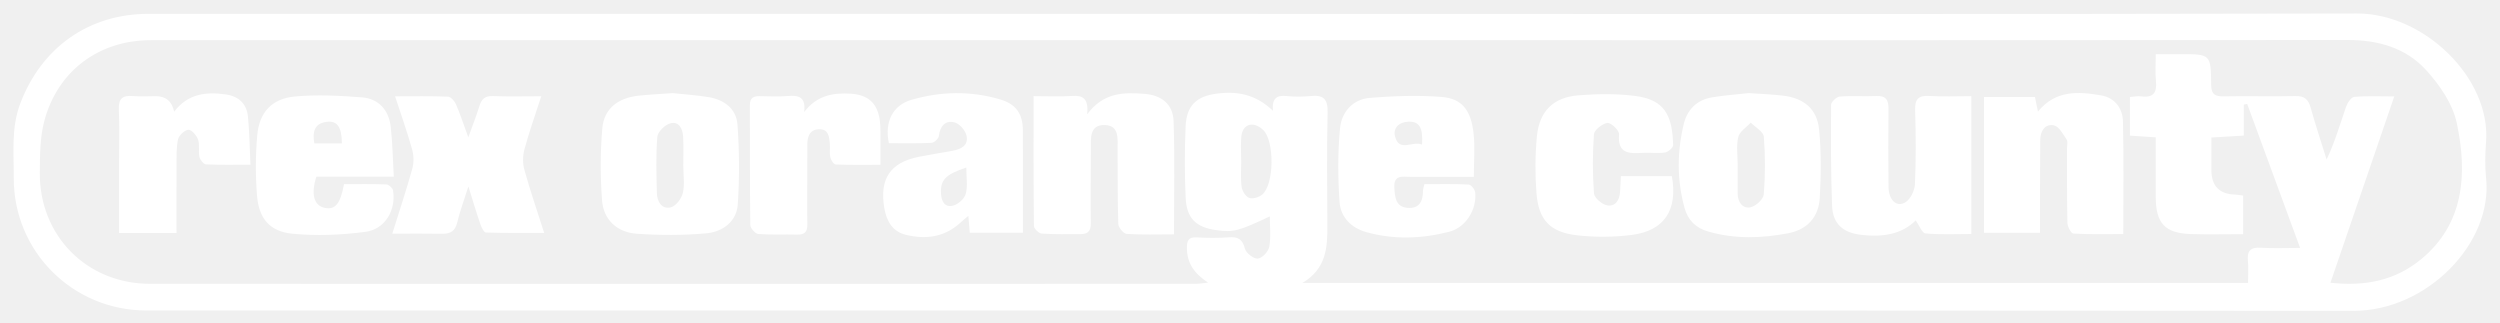
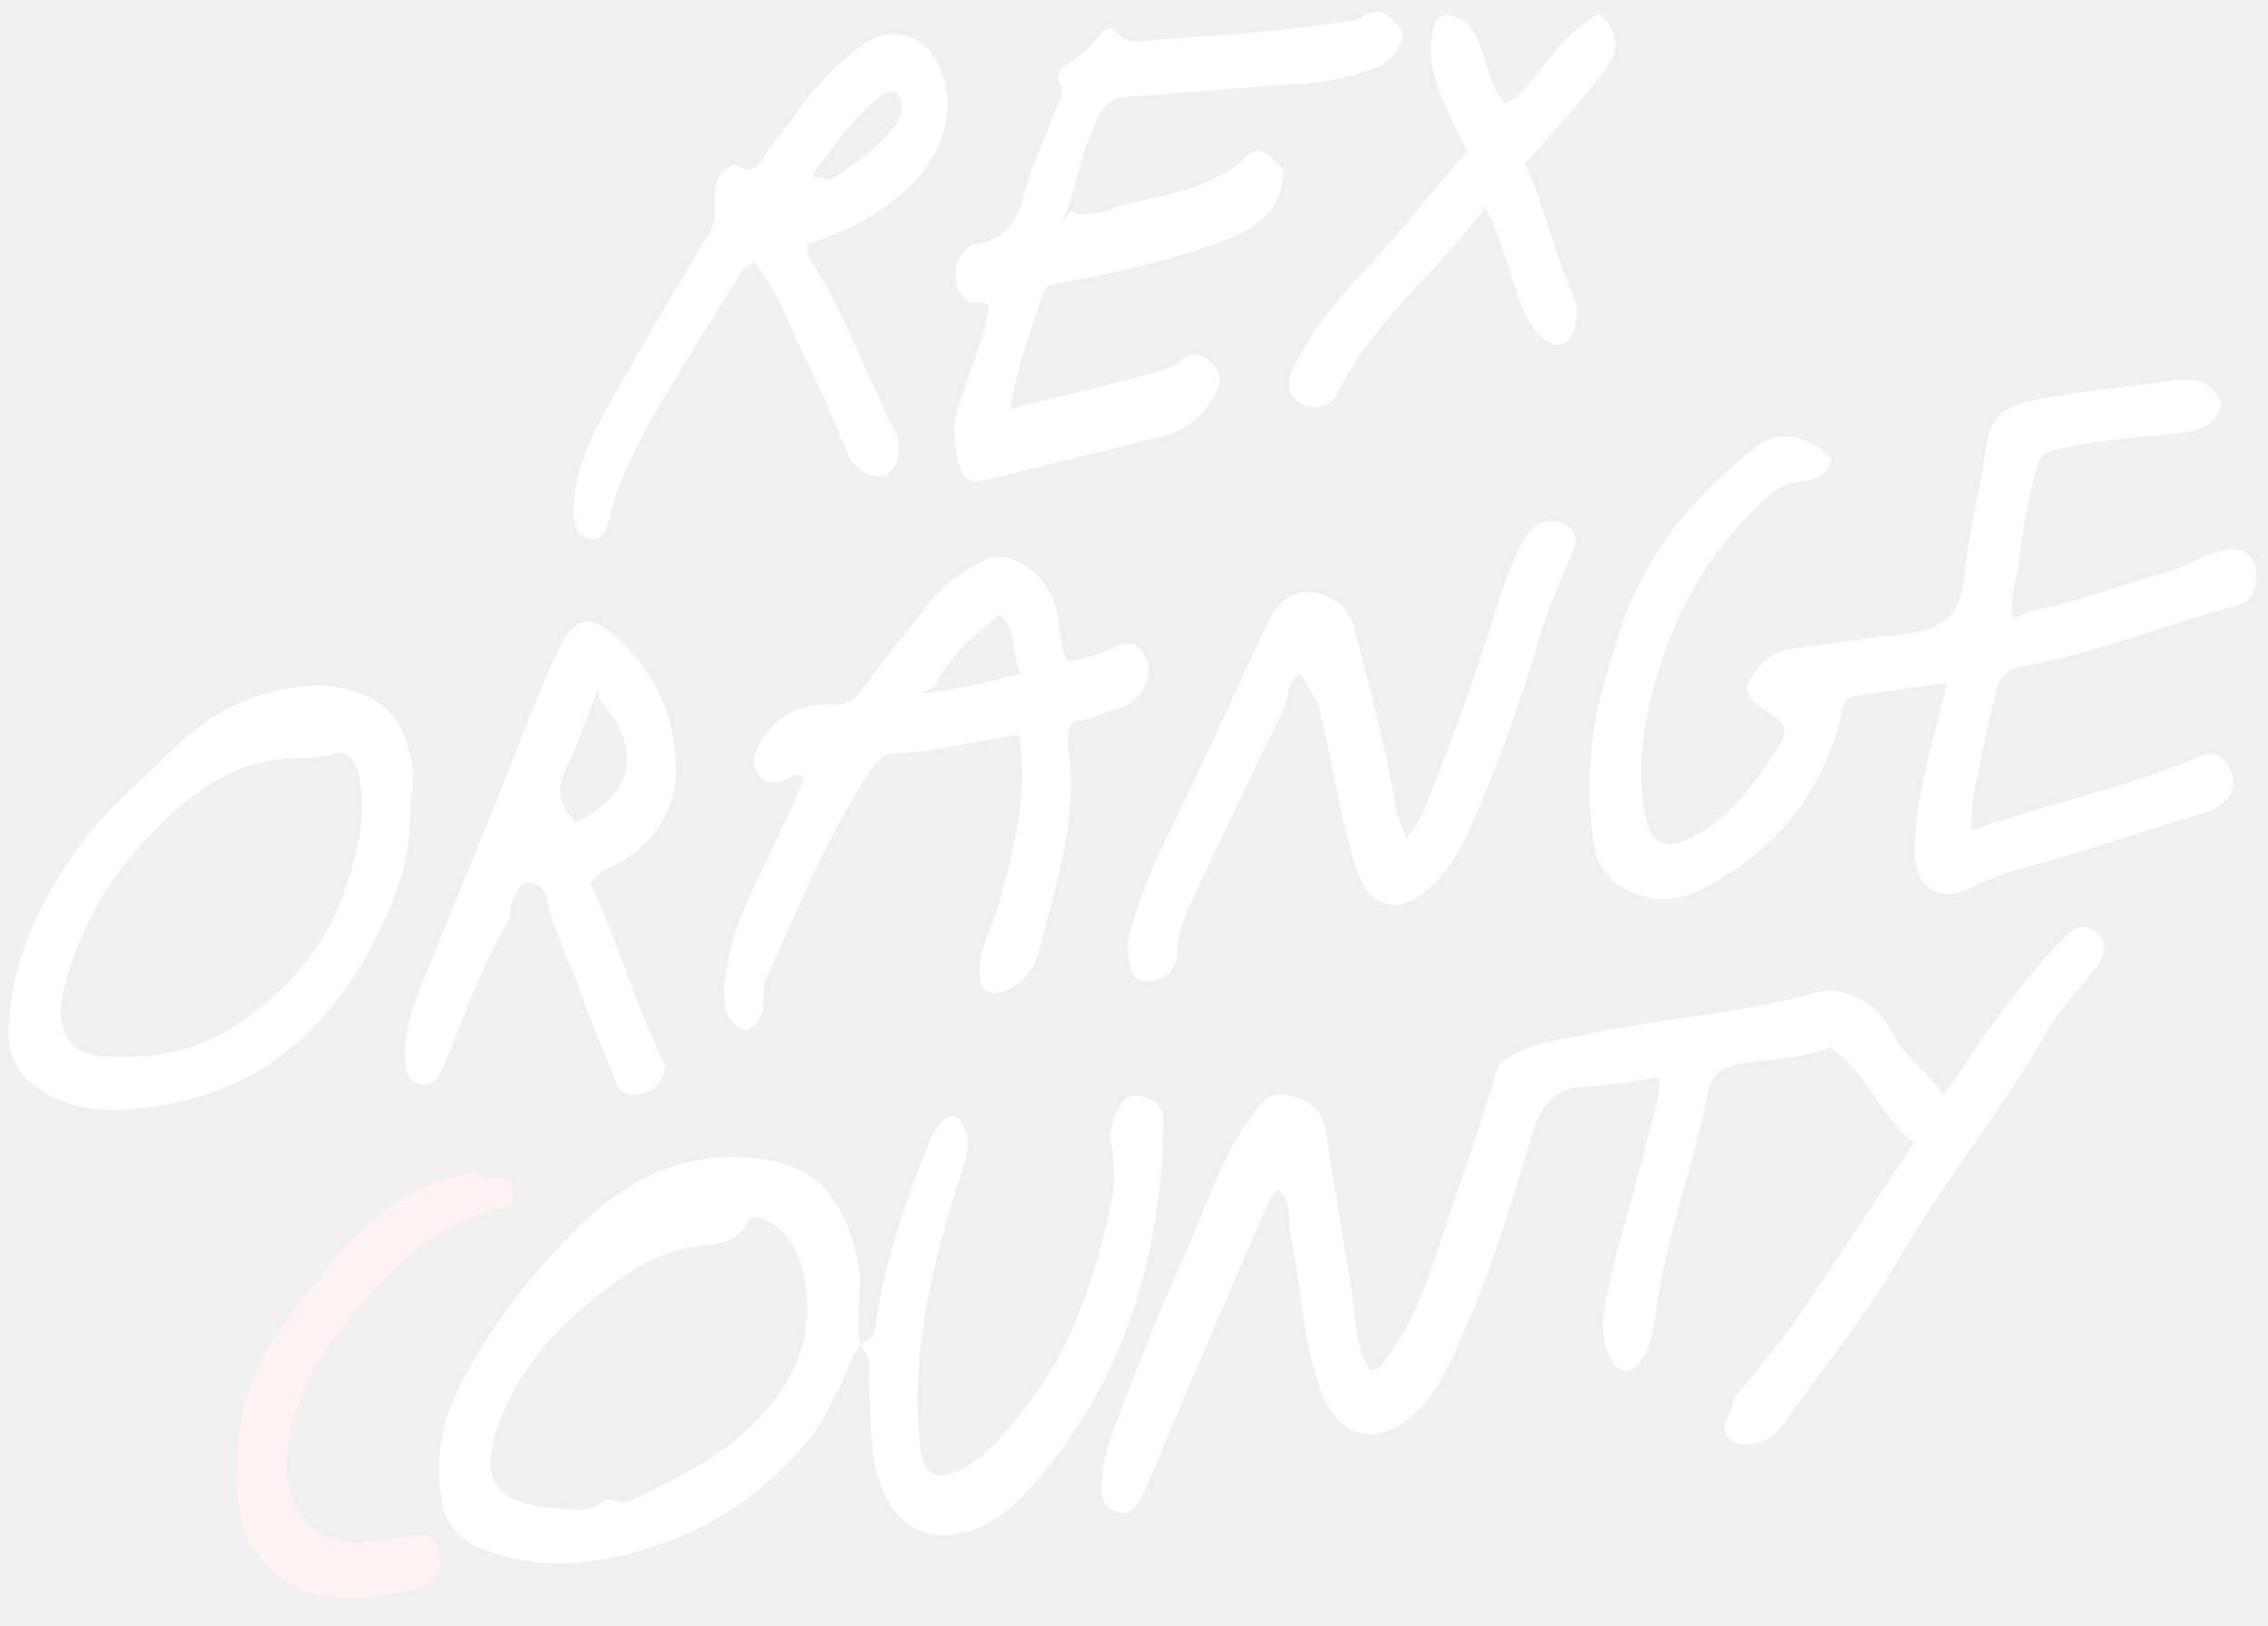
- <svg xmlns="http://www.w3.org/2000/svg" width="93" height="12" viewBox="0 0 93 12" fill="none">
-   <g clip-path="url(#clip0_1278_202)">
-     <path d="M46.527 0.517C60.246 0.517 73.964 0.534 87.682 0.502C90.171 0.496 92.667 2.907 92.481 5.286C92.446 5.735 92.437 6.193 92.483 6.639C92.73 9.049 90.277 11.565 87.555 11.563C60.185 11.541 32.816 11.552 5.447 11.55C2.704 11.55 0.5 9.351 0.512 6.614C0.516 5.685 0.41 4.752 0.758 3.839C1.551 1.762 3.305 0.515 5.523 0.515C19.191 0.515 32.859 0.515 46.528 0.515V0.517H46.527ZM86.691 10.518C87.979 10.658 89.085 10.443 90.054 9.653C91.667 8.339 91.798 6.468 91.389 4.565C91.236 3.856 90.75 3.153 90.246 2.601C89.496 1.78 88.466 1.487 87.338 1.488C76.394 1.498 65.452 1.494 54.508 1.494C38.21 1.494 21.912 1.494 5.614 1.494C3.696 1.494 2.157 2.62 1.653 4.482C1.486 5.097 1.487 5.769 1.481 6.414C1.457 8.765 3.229 10.557 5.578 10.558C18.546 10.562 31.514 10.56 44.482 10.558C44.604 10.558 44.726 10.536 44.941 10.514C44.414 10.169 44.153 9.775 44.153 9.222C44.153 8.958 44.204 8.815 44.511 8.831C44.911 8.853 45.316 8.858 45.715 8.828C46.053 8.803 46.22 8.896 46.311 9.249C46.353 9.414 46.634 9.633 46.79 9.62C46.95 9.607 47.185 9.359 47.217 9.182C47.283 8.818 47.237 8.435 47.237 8.049C46.078 8.597 45.885 8.648 45.254 8.562C44.497 8.46 44.141 8.128 44.106 7.355C44.066 6.471 44.067 5.583 44.105 4.698C44.137 3.937 44.502 3.583 45.255 3.484C46.008 3.383 46.712 3.502 47.352 4.12C47.313 3.649 47.501 3.536 47.855 3.572C48.152 3.603 48.459 3.601 48.757 3.572C49.227 3.525 49.399 3.68 49.387 4.179C49.354 5.583 49.371 6.988 49.378 8.392C49.383 9.207 49.34 9.996 48.45 10.525H83.627C83.627 10.225 83.648 9.959 83.622 9.698C83.585 9.32 83.732 9.192 84.108 9.216C84.563 9.244 85.02 9.223 85.564 9.223C84.88 7.362 84.237 5.614 83.595 3.866C83.553 3.875 83.511 3.884 83.469 3.893V5.044C83.049 5.069 82.675 5.09 82.263 5.116C82.263 5.55 82.263 5.932 82.263 6.314C82.263 6.913 82.554 7.22 83.138 7.238C83.235 7.241 83.331 7.261 83.445 7.275V8.711C82.767 8.711 82.134 8.727 81.502 8.707C80.536 8.676 80.196 8.307 80.194 7.331C80.192 6.601 80.194 5.869 80.194 5.109C79.846 5.086 79.553 5.066 79.233 5.045V3.608C79.392 3.597 79.525 3.567 79.65 3.584C80.106 3.647 80.245 3.445 80.201 3.013C80.169 2.692 80.195 2.364 80.195 2.015C80.558 2.015 80.825 2.015 81.092 2.015C82.231 2.012 82.246 2.012 82.255 3.148C82.258 3.523 82.407 3.59 82.736 3.584C83.621 3.567 84.508 3.594 85.394 3.574C85.725 3.566 85.868 3.694 85.954 3.998C86.136 4.648 86.349 5.289 86.55 5.934C86.86 5.278 87.049 4.625 87.269 3.983C87.32 3.833 87.463 3.615 87.579 3.605C88.051 3.562 88.529 3.587 89.067 3.587C88.257 5.951 87.481 8.218 86.691 10.523V10.518ZM46.171 5.95H46.174C46.174 6.282 46.145 6.619 46.187 6.946C46.207 7.1 46.336 7.309 46.466 7.36C46.595 7.411 46.828 7.341 46.949 7.243C47.406 6.873 47.417 5.23 46.987 4.833C46.963 4.811 46.939 4.787 46.913 4.767C46.554 4.503 46.213 4.649 46.175 5.099C46.151 5.381 46.171 5.665 46.171 5.949V5.95Z" fill="white" />
-     <path d="M73.333 3.578V8.705C72.747 8.705 72.183 8.734 71.627 8.683C71.5 8.671 71.397 8.384 71.265 8.198C70.735 8.729 70.013 8.826 69.241 8.737C68.557 8.658 68.179 8.329 68.153 7.651C68.106 6.401 68.108 5.149 68.117 3.898C68.117 3.79 68.32 3.602 68.44 3.592C68.888 3.555 69.343 3.594 69.793 3.572C70.15 3.554 70.256 3.711 70.252 4.043C70.241 5.012 70.243 5.982 70.253 6.95C70.258 7.434 70.544 7.719 70.87 7.532C71.062 7.422 71.224 7.097 71.235 6.861C71.276 5.944 71.272 5.023 71.243 4.106C71.23 3.687 71.362 3.544 71.779 3.57C72.277 3.601 72.777 3.577 73.333 3.577V3.578Z" fill="white" />
-     <path d="M25.023 3.464C25.426 3.508 25.911 3.537 26.387 3.618C26.949 3.715 27.391 4.059 27.433 4.623C27.505 5.614 27.512 6.616 27.445 7.607C27.401 8.248 26.877 8.624 26.279 8.679C25.421 8.757 24.549 8.755 23.689 8.695C22.961 8.644 22.451 8.185 22.395 7.448C22.329 6.557 22.329 5.653 22.407 4.765C22.474 4.023 23.012 3.643 23.74 3.561C24.138 3.516 24.54 3.5 25.023 3.464ZM25.42 6.19C25.42 6.19 25.419 6.19 25.418 6.19C25.418 5.823 25.433 5.456 25.413 5.09C25.397 4.804 25.269 4.506 24.943 4.586C24.743 4.635 24.469 4.901 24.453 5.087C24.395 5.783 24.419 6.485 24.436 7.184C24.444 7.497 24.611 7.791 24.948 7.715C25.136 7.673 25.35 7.394 25.4 7.184C25.476 6.87 25.42 6.523 25.42 6.19Z" fill="white" />
-     <path d="M65.058 3.463C65.539 3.498 65.941 3.51 66.339 3.559C67.107 3.653 67.596 4.055 67.671 4.822C67.754 5.663 67.742 6.52 67.695 7.365C67.655 8.072 67.23 8.541 66.521 8.677C65.528 8.867 64.532 8.898 63.545 8.613C63.087 8.482 62.793 8.195 62.666 7.739C62.38 6.704 62.386 5.662 62.633 4.624C62.764 4.074 63.127 3.714 63.694 3.62C64.171 3.542 64.655 3.508 65.058 3.463ZM64.641 6.145C64.641 6.495 64.641 6.846 64.641 7.196C64.641 7.512 64.816 7.763 65.107 7.714C65.305 7.681 65.597 7.414 65.612 7.232C65.671 6.519 65.671 5.797 65.614 5.084C65.599 4.898 65.298 4.735 65.128 4.561C64.966 4.739 64.711 4.894 64.663 5.098C64.585 5.43 64.642 5.794 64.642 6.143L64.641 6.145Z" fill="white" />
-     <path d="M78.986 8.707C78.348 8.707 77.737 8.723 77.129 8.689C77.044 8.684 76.911 8.43 76.908 8.289C76.887 7.37 76.895 6.452 76.893 5.534C76.893 5.417 76.933 5.271 76.878 5.189C76.745 4.989 76.591 4.701 76.403 4.662C76.081 4.598 75.9 4.869 75.897 5.197C75.888 6.149 75.89 7.1 75.887 8.053C75.887 8.233 75.887 8.413 75.887 8.659H73.805V3.609H75.701C75.734 3.77 75.767 3.938 75.811 4.151C76.469 3.343 77.32 3.402 78.167 3.549C78.667 3.635 78.962 4.029 78.974 4.513C79.007 5.878 78.986 7.244 78.986 8.708V8.707Z" fill="white" />
-     <path d="M38.448 3.577C38.982 3.577 39.434 3.599 39.883 3.57C40.267 3.545 40.502 3.641 40.443 4.252C41.055 3.427 41.806 3.435 42.561 3.49C43.21 3.536 43.637 3.879 43.658 4.511C43.703 5.876 43.672 7.244 43.672 8.718C43.065 8.718 42.486 8.739 41.911 8.701C41.795 8.693 41.605 8.463 41.6 8.33C41.57 7.414 41.584 6.496 41.574 5.58C41.57 5.19 41.66 4.664 41.093 4.651C40.525 4.638 40.58 5.148 40.58 5.552C40.579 6.47 40.565 7.389 40.578 8.308C40.582 8.595 40.467 8.709 40.201 8.709C39.718 8.709 39.233 8.722 38.752 8.689C38.646 8.682 38.463 8.507 38.462 8.407C38.444 6.824 38.449 5.239 38.449 3.577H38.448Z" fill="white" />
-     <path d="M17.421 5.109C17.593 4.627 17.729 4.289 17.835 3.942C17.915 3.683 18.044 3.563 18.336 3.574C18.913 3.597 19.491 3.581 20.135 3.581C19.905 4.291 19.682 4.915 19.51 5.553C19.444 5.793 19.439 6.08 19.507 6.318C19.721 7.085 19.98 7.839 20.243 8.664C19.483 8.664 18.779 8.673 18.076 8.65C18.003 8.648 17.912 8.463 17.872 8.347C17.726 7.924 17.599 7.495 17.424 6.936C17.258 7.463 17.108 7.86 17.011 8.27C16.935 8.589 16.764 8.701 16.453 8.696C15.857 8.685 15.261 8.693 14.593 8.693C14.861 7.834 15.118 7.065 15.335 6.285C15.398 6.063 15.396 5.795 15.335 5.573C15.158 4.936 14.934 4.311 14.697 3.583C15.414 3.583 16.041 3.57 16.666 3.596C16.77 3.6 16.909 3.757 16.96 3.875C17.117 4.235 17.24 4.612 17.421 5.109V5.109Z" fill="white" />
-     <path d="M14.651 6.573H11.768C11.558 7.233 11.681 7.651 12.084 7.733C12.469 7.812 12.662 7.586 12.797 6.851C13.314 6.851 13.844 6.84 14.374 6.861C14.462 6.864 14.606 6.996 14.621 7.084C14.739 7.809 14.33 8.527 13.596 8.624C12.697 8.743 11.766 8.782 10.866 8.693C10.029 8.609 9.629 8.12 9.562 7.282C9.501 6.538 9.504 5.782 9.569 5.038C9.643 4.182 10.109 3.671 10.965 3.59C11.79 3.513 12.632 3.558 13.461 3.621C14.082 3.67 14.459 4.088 14.533 4.704C14.603 5.295 14.61 5.895 14.649 6.573H14.651ZM12.719 5.334C12.712 4.715 12.541 4.479 12.144 4.534C11.685 4.596 11.62 4.914 11.692 5.334H12.719Z" fill="white" />
-     <path d="M52.988 6.851C53.539 6.851 54.087 6.837 54.634 6.865C54.723 6.869 54.866 7.048 54.877 7.157C54.944 7.792 54.527 8.465 53.904 8.623C52.889 8.883 51.855 8.921 50.833 8.637C50.265 8.48 49.869 8.079 49.831 7.508C49.769 6.599 49.762 5.677 49.849 4.771C49.905 4.173 50.319 3.692 50.96 3.641C51.854 3.571 52.762 3.534 53.652 3.609C54.392 3.672 54.722 4.109 54.816 4.959C54.874 5.466 54.827 5.985 54.827 6.579C54.022 6.579 53.243 6.579 52.464 6.579C52.172 6.579 51.837 6.489 51.87 6.993C51.893 7.351 51.919 7.693 52.36 7.732C52.8 7.771 52.936 7.484 52.935 7.094C52.935 7.032 52.961 6.969 52.988 6.849V6.851ZM52.9 5.379C52.943 4.732 52.79 4.511 52.388 4.527C52.036 4.541 51.817 4.768 51.895 5.073C52.051 5.681 52.544 5.225 52.9 5.379Z" fill="white" />
-     <path d="M33.066 5.326C32.9 4.533 33.208 3.915 33.909 3.713C35.003 3.396 36.115 3.374 37.214 3.701C37.803 3.876 38.049 4.242 38.051 4.853C38.056 6.103 38.053 7.353 38.053 8.657H36.075C36.058 8.452 36.043 8.275 36.023 8.028C35.896 8.137 35.803 8.213 35.714 8.295C35.127 8.829 34.427 8.913 33.698 8.735C33.212 8.617 32.983 8.241 32.898 7.75C32.708 6.661 33.109 6.046 34.186 5.832C34.595 5.751 35.008 5.686 35.419 5.612C35.743 5.554 36.042 5.416 35.953 5.038C35.907 4.845 35.691 4.599 35.508 4.553C35.159 4.465 34.97 4.695 34.925 5.061C34.913 5.16 34.75 5.309 34.65 5.314C34.12 5.34 33.587 5.327 33.066 5.327V5.326ZM35.947 6.232C35.167 6.489 34.981 6.698 35.005 7.201C35.019 7.496 35.152 7.726 35.45 7.651C35.64 7.604 35.876 7.395 35.925 7.214C36.005 6.921 35.947 6.592 35.947 6.232Z" fill="white" />
-     <path d="M60.297 6.551H62.193C62.421 7.805 61.917 8.585 60.7 8.74C60.028 8.825 59.327 8.83 58.655 8.752C57.655 8.634 57.232 8.175 57.156 7.179C57.103 6.483 57.106 5.775 57.172 5.079C57.261 4.136 57.785 3.618 58.725 3.545C59.421 3.491 60.133 3.48 60.822 3.568C61.906 3.708 62.213 4.263 62.241 5.397C62.243 5.491 62.056 5.656 61.939 5.673C61.662 5.713 61.373 5.669 61.092 5.687C60.589 5.718 60.165 5.71 60.23 4.996C60.242 4.858 59.929 4.556 59.797 4.573C59.607 4.597 59.307 4.833 59.295 4.997C59.241 5.726 59.242 6.465 59.296 7.196C59.308 7.361 59.594 7.605 59.785 7.639C60.094 7.694 60.25 7.442 60.267 7.132C60.277 6.952 60.286 6.772 60.297 6.551Z" fill="white" />
-     <path d="M6.565 8.667H4.429C4.429 7.773 4.429 6.926 4.429 6.079C4.429 5.411 4.452 4.741 4.421 4.075C4.402 3.664 4.562 3.542 4.942 3.573C5.225 3.596 5.511 3.578 5.794 3.578C6.17 3.578 6.398 3.77 6.479 4.155C6.986 3.482 7.67 3.407 8.407 3.514C8.879 3.582 9.175 3.862 9.223 4.33C9.282 4.907 9.286 5.488 9.316 6.127C8.718 6.127 8.189 6.14 7.662 6.114C7.574 6.11 7.443 5.947 7.419 5.838C7.374 5.629 7.436 5.391 7.369 5.195C7.316 5.04 7.128 4.822 7.01 4.828C6.87 4.835 6.656 5.033 6.623 5.182C6.554 5.502 6.57 5.844 6.568 6.178C6.562 6.978 6.566 7.778 6.566 8.668L6.565 8.667Z" fill="white" />
-     <path d="M29.914 4.168C30.388 3.547 30.992 3.444 31.653 3.486C32.302 3.526 32.654 3.85 32.733 4.509C32.749 4.64 32.752 4.775 32.753 4.909C32.756 5.29 32.753 5.672 32.753 6.131C32.175 6.131 31.632 6.141 31.089 6.119C31.016 6.116 30.911 5.957 30.889 5.854C30.853 5.694 30.883 5.521 30.87 5.356C30.848 5.082 30.822 4.782 30.443 4.809C30.101 4.833 30.034 5.103 30.032 5.391C30.029 5.742 30.032 6.092 30.031 6.442C30.031 7.076 30.02 7.711 30.033 8.345C30.039 8.627 29.932 8.735 29.652 8.727C29.171 8.714 28.687 8.742 28.207 8.704C28.096 8.695 27.913 8.488 27.911 8.37C27.891 6.885 27.903 5.399 27.895 3.914C27.894 3.636 28.031 3.573 28.267 3.577C28.617 3.582 28.97 3.601 29.319 3.571C29.727 3.536 29.984 3.621 29.914 4.167V4.168Z" fill="white" />
-   </g>
-   <defs>
-     <clipPath id="clip0_1278_202">
-       <rect width="92" height="11.061" fill="white" transform="translate(0.5 0.502319)" />
-     </clipPath>
-   </defs>
+ <svg xmlns="http://www.w3.org/2000/svg" width="120" height="86" viewBox="0 0 120 86" fill="none">
+   <path d="M87.792 56.995C87.844 58.216 87.37 59.349 87.102 60.499C86.432 63.376 85.414 66.165 84.919 69.094C84.756 70.056 84.752 70.947 85.191 71.831C85.586 72.627 86.222 72.759 86.747 72.084C87.364 71.291 87.506 70.277 87.626 69.352C88.021 66.323 88.987 63.444 89.738 60.508C89.97 59.601 90.195 58.691 90.383 57.774C90.563 56.901 90.999 56.489 91.94 56.305C93.541 55.993 95.212 56.057 96.843 55.397C98.72 56.693 99.463 59.021 101.264 60.455C99.205 63.563 97.229 66.61 95.181 69.608C94.312 70.879 93.287 72.044 92.34 73.262C92.111 73.556 91.763 73.848 91.718 74.176C91.623 74.856 90.738 75.584 91.694 76.245C92.3 76.663 93.671 76.281 94.154 75.602C96.279 72.612 98.625 69.75 100.464 66.592C102.935 62.349 106.066 58.557 108.474 54.281C109.114 53.144 110.156 52.239 110.93 51.154C111.419 50.468 111.526 49.905 110.904 49.323C110.263 48.724 109.658 49.158 109.235 49.592C107.048 51.84 105.193 54.354 103.503 56.993C103.321 57.276 103.092 57.529 102.817 57.884C101.922 56.633 100.638 55.804 99.987 54.399C99.409 53.154 97.504 52.1 96.241 52.466C92.237 53.625 88.065 53.825 84.01 54.708C82.573 55.021 81.137 55.104 79.856 55.933C79.563 56.123 79.321 56.234 79.212 56.602C78.525 58.916 77.737 61.205 76.951 63.48C75.965 66.331 75.235 69.334 73.386 71.836C73.166 72.134 73.033 72.474 72.489 72.498C71.596 71.072 71.739 69.371 71.446 67.792C70.949 65.115 70.577 62.414 70.123 59.729C69.93 58.589 69.062 58.112 68.049 57.921C67.239 57.768 66.838 58.211 66.312 58.908C64.568 61.214 63.812 63.962 62.631 66.51C61.275 69.436 60.149 72.47 58.975 75.478C58.605 76.427 58.345 77.419 58.295 78.465C58.258 79.238 58.437 79.853 59.225 80.005C59.945 80.145 60.271 79.503 60.505 78.98C61.236 77.349 61.895 75.685 62.599 74.042C64.108 70.526 65.625 67.013 67.15 63.504C67.233 63.314 67.42 63.168 67.615 62.934C68.39 63.562 68.13 64.53 68.293 65.327C68.85 68.052 68.914 70.87 69.868 73.522C70.84 76.223 73.049 76.561 74.937 74.694C76.374 73.272 77.02 71.416 77.802 69.621C79.145 66.541 80.058 63.318 81.031 60.115C81.476 58.651 82.097 57.529 83.895 57.488C85.154 57.458 86.407 57.168 87.662 56.995" fill="white" />
+   <path d="M117.533 21.341C116.99 20.093 116.038 19.952 114.802 20.146C112.384 20.527 109.932 20.662 107.529 21.192C105.78 21.578 105.283 22.148 105.042 23.94C104.749 26.122 104.138 28.267 103.938 30.453C103.741 32.606 102.799 33.299 100.662 33.546C98.721 33.771 96.752 34.052 94.801 34.319C93.696 34.469 93.118 35.111 92.606 35.92C92.117 36.694 92.76 37.137 93.258 37.458C94.627 38.34 94.723 38.568 93.896 39.818C92.743 41.56 91.531 43.245 89.611 44.243C88.155 45 87.326 44.668 87.028 43.069C86.621 40.883 86.9 38.681 87.437 36.574C88.421 32.709 90.282 29.298 93.233 26.53C93.853 25.948 94.435 25.539 95.323 25.473C95.99 25.424 96.677 25.142 96.883 24.334C95.994 23.109 94.166 22.662 93.001 23.57C89.512 26.289 86.809 29.556 85.532 33.947C84.953 35.934 84.294 37.884 84.176 39.95C84.077 41.684 84.062 43.447 84.44 45.148C84.822 46.864 87.482 48.353 89.983 47.072C93.92 45.057 96.566 41.891 97.509 37.471C97.593 37.079 97.759 36.884 98.054 36.837C99.69 36.581 101.331 36.363 103.021 36.125C102.319 39.191 101.341 42.016 101.3 45.023C101.274 46.914 102.646 47.831 104.281 46.966C106.006 46.054 107.91 45.725 109.74 45.152C112.079 44.42 114.411 43.664 116.757 42.954C117.251 42.804 117.622 42.531 117.914 42.154C118.296 41.66 118.208 41.15 117.938 40.592C117.615 39.922 117.023 39.747 116.504 39.973C112.642 41.659 108.496 42.453 104.317 43.937C104.218 42.566 104.597 41.324 104.818 40.081C105.02 38.943 105.35 37.828 105.576 36.694C105.728 35.929 106.129 35.403 106.885 35.273C110.54 34.645 113.98 33.258 117.529 32.256C118.289 32.042 119.234 31.971 119.357 30.84C119.509 29.455 118.809 28.779 117.409 29.17C116.425 29.446 115.525 30.03 114.54 30.299C112.239 30.928 110.015 31.823 107.664 32.281C107.307 32.35 106.975 32.547 106.549 32.718C106.234 31.772 106.664 30.92 106.767 30.061C106.981 28.26 107.29 26.476 107.762 24.716C107.939 24.052 108.162 23.917 108.822 23.771C110.929 23.303 113.065 23.13 115.197 22.921C116.259 22.817 117.149 22.596 117.533 21.471" fill="white" />
+   <path fill-rule="evenodd" clip-rule="evenodd" d="M45.447 68.965C45.412 69.617 45.378 70.27 45.454 70.918L45.57 71.15C45.156 71.569 44.948 72.109 44.74 72.647C44.607 72.993 44.474 73.338 44.286 73.651C44.123 73.924 43.979 74.204 43.834 74.486C43.59 74.962 43.345 75.439 43.005 75.878C40.815 78.709 37.959 80.681 34.654 81.786C31.776 82.749 28.747 83.13 25.701 82.015C24.457 81.56 23.65 80.765 23.419 79.628C22.962 77.383 23.348 75.171 24.423 73.135C25.986 70.172 27.98 67.552 30.357 65.16C32.958 62.542 35.788 60.968 39.613 61.249C42.851 61.487 44.45 62.939 45.321 66.365C45.539 67.224 45.493 68.094 45.447 68.965ZM33.808 79.173C33.578 79.284 33.347 79.395 33.117 79.507L32.987 79.507C32.878 79.493 32.755 79.463 32.633 79.432C32.368 79.367 32.102 79.301 31.97 79.405C31.207 80.006 30.379 79.903 29.569 79.803C29.409 79.783 29.25 79.763 29.092 79.749C26.637 79.528 25.319 78.552 26.246 75.737C27.373 72.315 29.747 69.848 32.602 67.801C33.923 66.854 35.305 66.107 37.006 65.914C37.063 65.908 37.122 65.901 37.181 65.895C37.995 65.808 38.997 65.7 39.464 64.794C39.765 64.21 40.122 64.359 40.517 64.546C41.881 65.193 42.364 66.447 42.585 67.797C43.136 71.169 41.727 73.697 39.247 75.893C37.61 77.343 35.716 78.254 33.808 79.173Z" fill="white" />
+   <path d="M45.57 71.15L45.714 71.439C46.02 71.773 45.998 72.162 45.977 72.55C45.969 72.702 45.96 72.853 45.971 73.001C46.009 73.502 46.024 74.005 46.04 74.507C46.085 75.975 46.13 77.441 46.723 78.868C47.365 80.414 48.626 81.374 50.26 81.201C52.247 80.99 53.564 79.821 54.828 78.356C59.554 72.876 61.429 66.427 61.556 59.337C61.568 58.631 61.206 58.236 60.524 58.021C59.892 57.822 59.49 58.036 59.229 58.561C59.207 58.606 59.184 58.65 59.162 58.695C58.904 59.207 58.661 59.689 58.784 60.386C58.97 61.438 59.02 62.588 58.797 63.624C57.964 67.495 56.79 71.256 54.277 74.425C54.224 74.493 54.17 74.56 54.117 74.627C53.197 75.791 52.272 76.961 50.913 77.693C49.63 78.385 48.88 78.063 48.705 76.644C48.435 74.47 48.532 72.293 48.847 70.14C49.256 67.342 50.047 64.631 50.893 61.935C50.908 61.886 50.924 61.838 50.939 61.789C51.149 61.132 51.368 60.444 51.044 59.725C50.688 58.936 50.282 58.837 49.745 59.471C49.544 59.708 49.341 59.967 49.229 60.251C47.994 63.376 46.848 66.528 46.358 69.876C46.351 69.922 46.345 69.97 46.339 70.02C46.3 70.315 46.255 70.669 46.089 70.76C45.885 70.872 45.715 71.004 45.57 71.15Z" fill="white" />
+   <path d="M79.61 5.465C78.804 4.526 78.66 3.293 78.216 2.198C77.956 1.554 77.688 1.128 77.019 0.894C76.305 0.645 75.998 0.833 75.832 1.559C75.549 2.791 75.8 3.95 76.247 5.07C76.634 6.041 77.133 6.968 77.628 8.01C75.668 10.228 73.885 12.581 71.832 14.718C70.469 16.136 69.297 17.708 68.411 19.504C67.941 20.457 68.29 21.088 68.984 21.423C69.578 21.71 70.429 21.497 70.761 20.811C72.612 16.982 76.028 14.445 78.583 10.97C79.342 12.391 79.672 13.769 80.128 15.095C80.466 16.08 80.767 17.084 81.559 17.826C82.225 18.449 82.95 18.367 83.222 17.559C83.397 17.039 83.547 16.34 83.341 15.892C82.265 13.564 81.765 11.025 80.679 8.649C82.112 7.056 83.605 5.422 84.949 3.654C85.697 2.67 85.668 1.692 84.607 0.718C83.618 1.293 82.794 2.054 82.059 2.978C81.355 3.861 80.722 4.833 79.74 5.465" fill="white" />
+   <path d="M73.884 42.966C73.885 42.961 73.885 42.954 73.883 42.944C73.438 40.135 72.728 37.384 72.019 34.634C71.95 34.367 71.882 34.101 71.813 33.834C71.803 33.794 71.793 33.754 71.782 33.714C71.608 33.027 71.433 32.339 70.784 31.874C69.409 30.89 67.911 31.215 67.153 32.797C66.478 34.206 65.825 35.626 65.172 37.046C64.365 38.798 63.559 40.551 62.712 42.283C62.648 42.413 62.585 42.543 62.521 42.672C61.444 44.872 60.369 47.066 59.758 49.452C59.677 49.766 59.606 50.093 59.686 50.499C59.705 50.596 59.721 50.692 59.736 50.787C59.837 51.404 59.925 51.939 60.779 51.91C61.663 51.879 62.291 51.205 62.278 50.49C62.259 49.463 62.627 48.602 63.011 47.767C64.599 44.314 66.264 40.896 67.934 37.482C68.034 37.28 68.079 37.05 68.124 36.82C68.215 36.359 68.306 35.898 68.831 35.654L69.727 37.222C70.049 38.44 70.299 39.674 70.549 40.907C70.9 42.644 71.252 44.38 71.805 46.069C72.41 47.915 73.826 48.422 75.326 47.237C76.545 46.273 77.302 44.933 77.887 43.577C79.274 40.366 80.478 37.08 81.452 33.709C81.806 32.483 82.316 31.3 82.824 30.122C82.926 29.886 83.028 29.649 83.128 29.413C83.429 28.706 83.56 28.116 82.727 27.717C81.95 27.345 81.119 27.657 80.65 28.498C79.885 29.868 79.423 31.359 78.964 32.843C78.847 33.221 78.73 33.599 78.608 33.975C77.623 37.008 76.497 39.982 75.311 42.936C75.169 43.289 74.944 43.608 74.719 43.927C74.615 44.075 74.511 44.222 74.416 44.373L73.884 42.966Z" fill="white" />
+   <path d="M56.623 11.191C57.729 11.596 58.727 11.024 59.734 10.776C61.875 10.247 64.116 9.982 65.864 8.349C66.843 7.435 67.361 8.498 67.93 8.986C67.838 11.217 66.407 12.112 64.676 12.754C61.934 13.771 59.092 14.4 56.231 14.951C55.809 15.032 55.361 14.969 55.197 15.486C54.557 17.498 53.748 19.465 53.465 21.625C56.017 20.992 58.467 20.4 60.906 19.768C61.446 19.628 62.056 19.462 62.443 19.102C63.055 18.533 63.502 18.732 64.027 19.127C64.726 19.652 64.542 20.415 64.249 20.93C63.687 21.919 62.848 22.731 61.687 23.025C58.531 23.826 55.367 24.592 52.208 25.376C51.486 25.555 50.988 25.49 50.755 24.6C50.487 23.575 50.338 22.715 50.693 21.574C51.241 19.81 51.998 18.097 52.338 16.265C52.095 15.762 51.602 16.173 51.307 15.992C50.753 15.651 50.506 15.026 50.553 14.447C50.607 13.771 50.96 13.041 51.693 12.908C53.213 12.634 53.83 11.706 54.19 10.289C54.553 8.861 55.217 7.512 55.703 6.112C55.904 5.535 56.477 5.01 56 4.277C55.907 4.134 56.069 3.643 56.247 3.536C57.06 3.05 57.766 2.467 58.312 1.692C58.485 1.447 58.882 1.501 58.94 1.577C59.675 2.542 60.674 2.113 61.557 2.066C64.729 1.898 67.894 1.634 71.038 1.166C71.39 1.114 71.785 1.08 72.068 0.896C73.067 0.247 73.626 0.925 74.14 1.574C74.452 1.969 73.676 3.245 72.985 3.508C71.606 4.034 70.196 4.364 68.702 4.444C65.928 4.592 63.162 4.898 60.389 5.06C58.669 5.161 58.48 5.269 57.782 6.892C57.091 8.501 56.916 10.279 56.104 11.841" fill="white" />
+   <path fill-rule="evenodd" clip-rule="evenodd" d="M33.106 51.332C33.735 53.032 34.363 54.73 35.195 56.344V56.474C35.034 57.344 34.546 57.846 33.637 57.909C32.825 57.965 32.631 57.421 32.436 56.872C32.404 56.782 32.372 56.692 32.337 56.605C32.172 56.191 32.002 55.779 31.831 55.366C31.465 54.483 31.099 53.6 30.794 52.696C30.573 52.043 30.308 51.406 30.043 50.77C29.601 49.708 29.159 48.645 28.923 47.504C28.864 47.22 28.615 46.732 28.053 46.698C27.58 46.669 27.439 46.979 27.31 47.262C27.268 47.355 27.227 47.445 27.176 47.519C27.058 47.689 27.036 47.923 27.014 48.159C26.993 48.385 26.971 48.613 26.865 48.786C25.845 50.445 25.136 52.244 24.428 54.041C24.139 54.774 23.851 55.506 23.541 56.229C23.528 56.261 23.514 56.292 23.501 56.323C23.246 56.923 23.027 57.438 22.341 57.36C21.488 57.263 21.444 56.506 21.431 55.824C21.408 54.592 21.77 53.432 22.218 52.315C22.875 50.674 23.546 49.039 24.218 47.405C25.201 45.009 26.185 42.614 27.123 40.201C27.906 38.187 28.691 36.177 29.614 34.225C30.34 32.692 31.213 32.496 32.466 33.575C34.453 35.285 35.535 37.416 35.741 40.077C35.965 42.957 34.394 44.875 32.459 45.786C31.973 46.014 31.575 46.265 31.223 46.726C31.956 48.223 32.531 49.778 33.106 51.332ZM30.445 43.496C33.427 42.124 34.143 39.743 31.688 36.956L31.688 36.305C31.518 36.738 31.356 37.175 31.194 37.613C30.82 38.62 30.447 39.628 29.973 40.586C29.387 41.767 29.621 42.64 30.445 43.496Z" fill="white" />
+   <path fill-rule="evenodd" clip-rule="evenodd" d="M41.682 41.184C41.914 41.031 42.148 40.877 42.468 41.12L42.57 41.051C42.06 42.435 41.416 43.756 40.771 45.079C40.26 46.127 39.749 47.177 39.304 48.257C38.738 49.633 38.408 50.989 38.311 52.441C38.247 53.393 38.513 54.155 39.512 54.534C40.184 54.175 40.43 53.592 40.399 52.831C40.386 52.486 40.395 52.1 40.532 51.795C40.789 51.223 41.043 50.649 41.297 50.075C42.653 47.011 44.009 43.947 45.821 41.105C46.208 40.498 46.654 39.871 47.274 39.859C48.627 39.834 49.942 39.581 51.263 39.327C52.145 39.158 53.029 38.987 53.93 38.884C54.408 42.102 53.634 45.129 52.738 48.15C52.637 48.487 52.51 48.819 52.383 49.151C52.104 49.878 51.825 50.605 51.829 51.4C51.834 52.496 52.406 52.78 53.381 52.32C54.559 51.764 54.906 50.669 55.181 49.574C55.278 49.189 55.377 48.803 55.477 48.418C56.215 45.565 56.954 42.712 56.548 39.681C56.546 39.666 56.544 39.651 56.541 39.636C56.485 39.216 56.392 38.538 56.871 38.134C57.393 38.12 57.864 37.941 58.333 37.762C58.625 37.651 58.917 37.54 59.219 37.47C59.39 37.43 59.551 37.33 59.706 37.234C59.717 37.228 59.728 37.221 59.739 37.214C60.586 36.691 61.019 35.569 60.65 34.874C60.115 33.867 59.799 33.845 58.434 34.467C58.019 34.656 57.565 34.759 57.111 34.863C56.905 34.91 56.699 34.956 56.497 35.011C56.186 34.453 56.114 33.843 56.042 33.232C55.983 32.728 55.924 32.222 55.73 31.744C55.051 30.073 53.266 28.979 51.965 29.699C50.953 30.26 49.955 30.87 49.193 31.859C48.788 32.384 48.376 32.904 47.963 33.423C47.146 34.451 46.329 35.48 45.571 36.556C45.227 37.044 44.799 37.304 44.024 37.27C41.995 37.18 40.656 38.181 39.981 39.81C39.781 40.293 39.915 40.641 40.141 40.982C40.405 41.381 40.867 41.432 41.297 41.368C41.434 41.348 41.558 41.266 41.682 41.184ZM43.212 40.622C43.224 40.615 43.236 40.608 43.247 40.599L43.212 40.622ZM52.845 32.556C51.495 33.648 50.199 34.697 49.481 36.305L48.701 36.695C50.453 36.527 52.145 36.097 53.927 35.645L54.017 35.622C53.79 35.206 53.727 34.759 53.665 34.314C53.576 33.678 53.487 33.043 52.919 32.496C52.894 32.516 52.87 32.536 52.845 32.556Z" fill="white" />
+   <path fill-rule="evenodd" clip-rule="evenodd" d="M37.833 10.929C37.808 10.1 37.789 9.128 38.831 8.718H38.961C39.591 9.153 40.008 9.036 40.41 8.34C40.663 7.9 40.981 7.498 41.3 7.095C41.521 6.816 41.742 6.536 41.943 6.242C42.979 4.724 44.206 3.402 45.712 2.339C47.04 1.401 48.638 1.721 49.48 3.123C50.73 5.204 50.129 7.888 48.201 9.78C46.622 11.33 44.768 12.303 42.645 12.908C42.725 13.065 42.736 13.195 42.746 13.316C42.756 13.438 42.765 13.551 42.843 13.672C44.004 15.46 44.864 17.398 45.724 19.336C46.258 20.537 46.791 21.739 47.396 22.905C47.777 23.64 47.473 24.805 46.883 25.114C46.341 25.398 45.272 24.931 44.942 24.2C44.647 23.548 44.367 22.887 44.087 22.227C43.609 21.098 43.13 19.969 42.575 18.88C42.316 18.371 42.087 17.846 41.857 17.319C41.33 16.11 40.8 14.895 39.898 13.867C39.395 14.061 39.147 14.478 38.926 14.85C38.901 14.893 38.876 14.935 38.851 14.976C38.468 15.605 38.077 16.229 37.686 16.852C37.137 17.728 36.588 18.604 36.062 19.494C35.87 19.82 35.676 20.144 35.482 20.468C34.132 22.723 32.79 24.963 32.189 27.582C32.084 28.041 31.845 28.636 31.172 28.482C30.617 28.354 30.4 27.949 30.37 27.327C30.273 25.312 31.055 23.547 31.972 21.874C33.708 18.706 35.561 15.601 37.425 12.505C37.743 11.977 37.852 11.545 37.833 10.929ZM43.47 8.609C43.059 9.175 43.2 8.8 42.975 9.369H43.247C43.329 9.383 43.42 9.409 43.511 9.436C43.709 9.494 43.907 9.552 44.011 9.478C44.193 9.349 44.378 9.221 44.563 9.093C45.375 8.531 46.193 7.965 46.844 7.251C46.865 7.228 46.887 7.204 46.909 7.18C47.455 6.583 48.196 5.773 47.404 4.853C47.009 4.764 46.836 4.896 46.629 5.055C46.625 5.058 46.62 5.061 46.616 5.065C45.329 6.046 44.399 7.328 43.47 8.609Z" fill="white" />
+   <path d="M24.935 62.07C20.246 62.792 17.833 66.431 15.209 69.759C13.777 71.574 12.868 73.728 12.651 75.998C12.404 78.583 12.264 81.318 14.556 83.268C16.171 84.641 18.19 84.594 20.124 84.393C20.789 84.323 21.523 84.249 22.227 83.983C23.315 83.572 23.387 82.795 23.212 81.987C23.031 81.146 22.324 81.158 21.553 81.3C20.873 81.425 20.169 81.474 19.477 81.56C16.836 81.887 14.848 80.116 15.223 76.647C15.533 73.784 17.065 71.405 18.868 69.258C19.405 68.619 20.044 68.008 20.631 67.388C22.135 65.798 23.873 64.639 25.972 64.015C26.462 63.869 27.173 63.969 27.146 63.111C27.115 62.158 26.416 62.377 25.845 62.32C25.579 62.293 25.325 62.157 25.065 62.07" fill="#FFF2F2" />
+   <path fill-rule="evenodd" clip-rule="evenodd" d="M21.392 38.922C21.825 40.047 22.017 41.307 21.688 42.551V42.681C21.773 44.646 21.293 46.495 20.517 48.276C18.101 53.816 14.295 57.685 8.05 58.547C6.03 58.826 4.066 58.889 2.181 57.688C0.974 56.919 0.421 55.787 0.451 54.654C0.548 50.905 2.077 47.615 4.288 44.635C5.285 43.29 6.496 42.158 7.707 41.026C8.198 40.567 8.69 40.107 9.167 39.634C10.949 37.865 12.883 36.837 15.319 36.401C18.034 35.916 20.562 36.765 21.392 38.922ZM15.845 40.112C16.496 40.102 17.174 40.092 17.792 39.818H17.922C18.578 39.933 18.845 40.296 18.987 40.984C19.451 43.221 18.893 45.323 18.155 47.356C17.086 50.301 15.038 52.525 12.464 54.257C10.345 55.681 7.882 56.035 5.459 55.881C3.777 55.774 2.808 54.625 3.382 52.312C4.207 48.983 5.948 46.131 8.341 43.752C10.213 41.89 12.307 40.319 15.19 40.132C15.403 40.118 15.622 40.115 15.845 40.112Z" fill="white" />
</svg>
